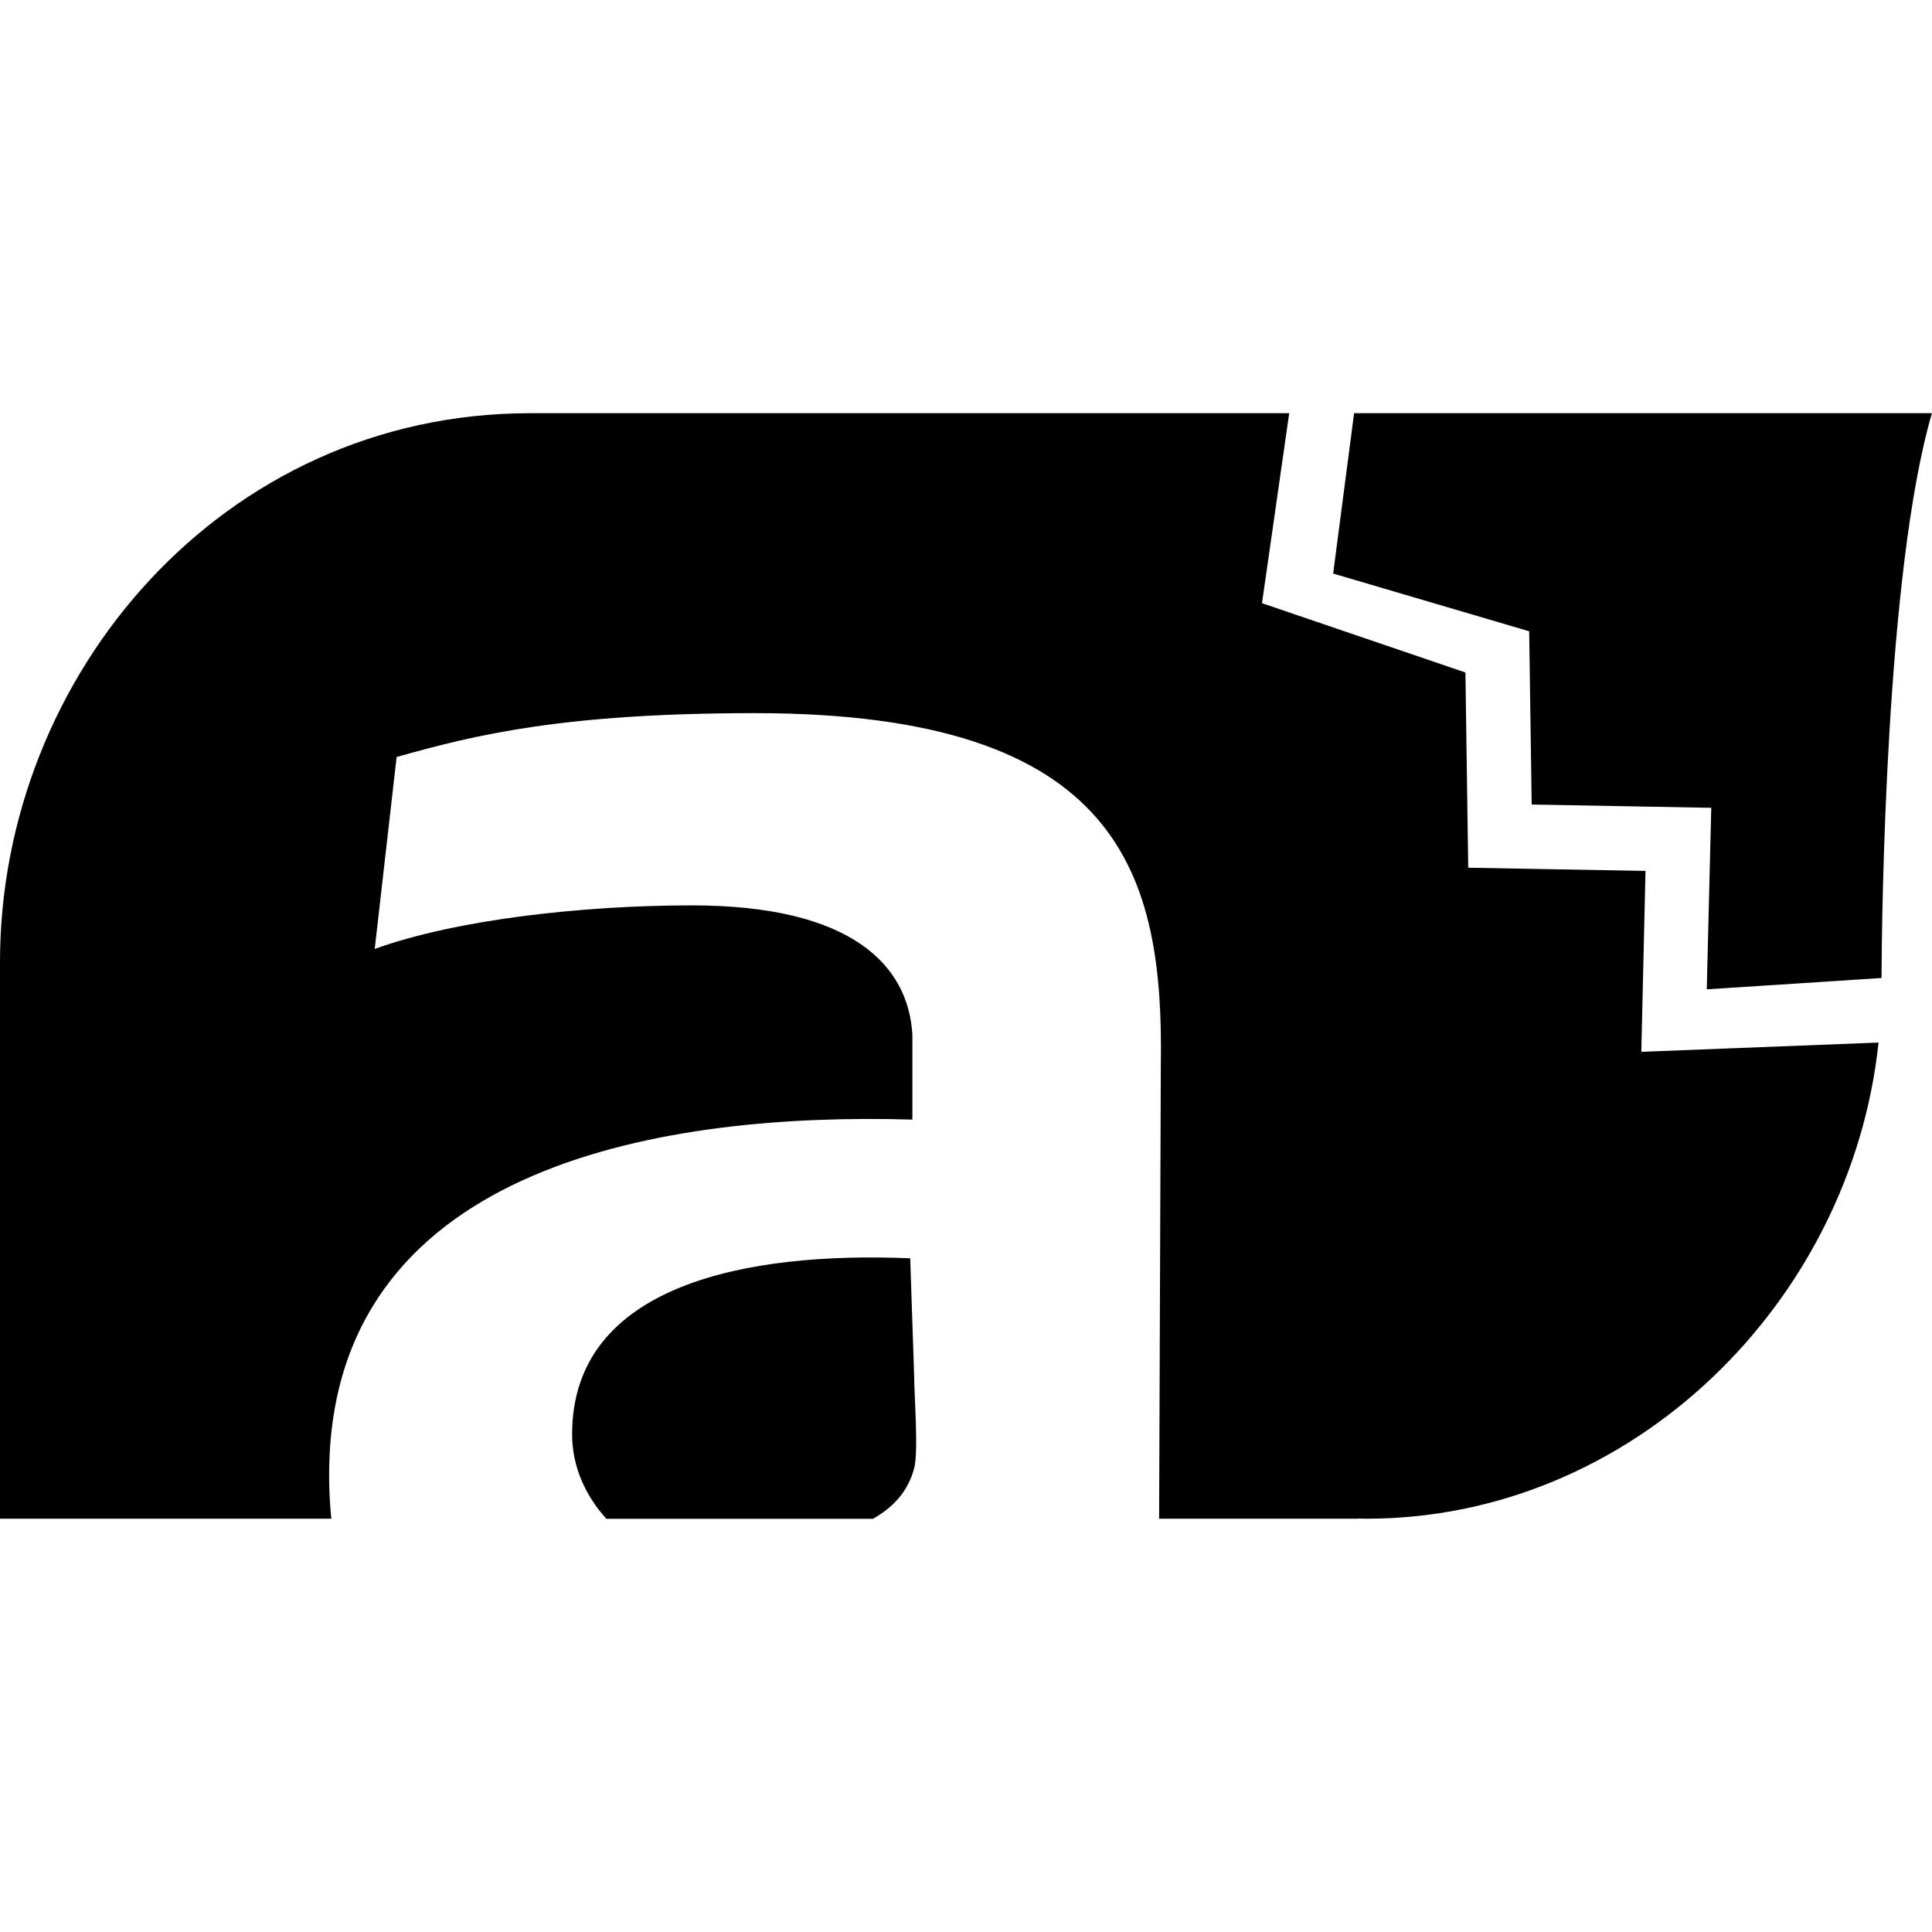
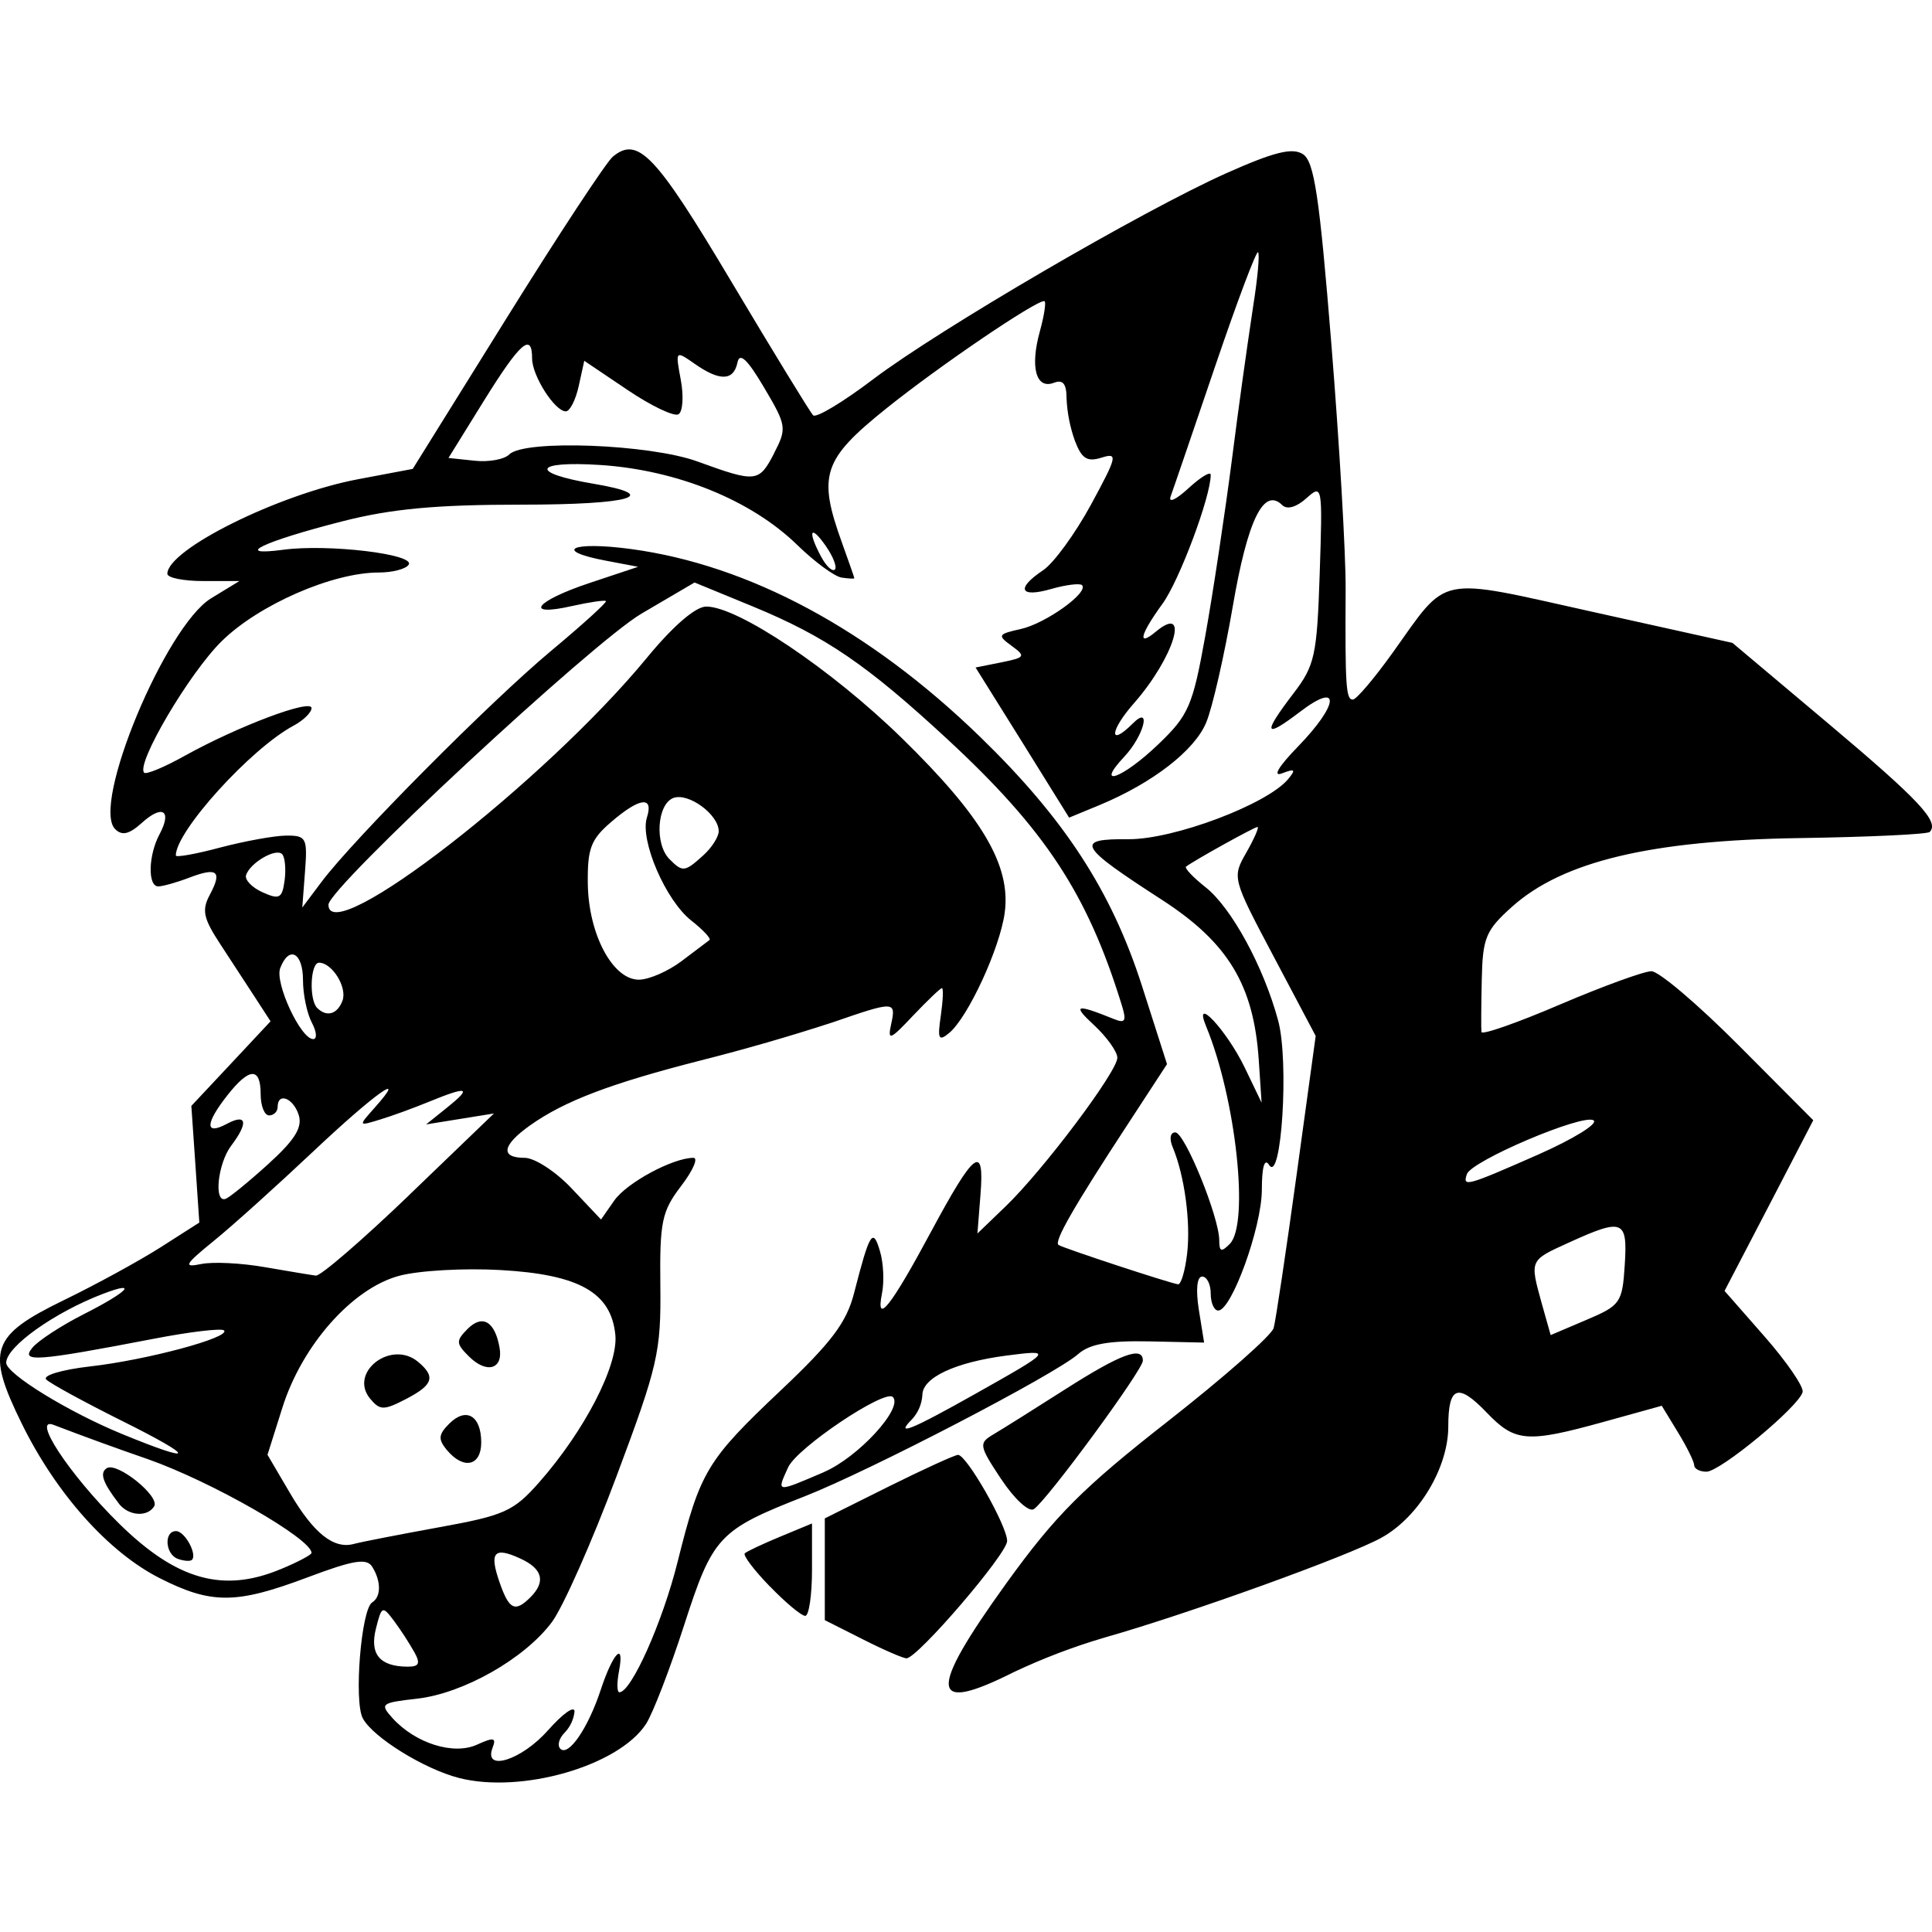
<svg xmlns="http://www.w3.org/2000/svg" role="img" viewBox="0 0 24 24">
-   <path d="M16.821 5.133l-.26 1.992 2.435.717.031 2.152 2.231.041-.056 2.255 2.171-.141c.003-.759.05-5.045.626-7.016h-7.178zM11.356 18.24c.056-.213 0-.906 0-1.146l-.049-1.463c-2.021-.085-4.2.322-4.2 2.187 0 .403.169.768.426 1.049h3.312c.248-.142.434-.335.511-.627zM20.389 13.066l.052-2.247-2.202-.04-.035-2.425-2.527-.861.338-2.36h-9.43C2.767 5.133 0 8.385 0 11.95v6.916h4.116a5.381 5.381 0 0 1-.023-.754c.148-3.665 4.199-4.294 7.241-4.204v-1.056c-.05-.852-.74-1.605-2.74-1.605-1.333 0-2.915.171-3.939.541l.272-2.384c.978-.277 2.08-.545 4.453-.545 4.572 0 5.077 2.029 5.04 4.383l-.021 5.624h2.479v-.002l.096.002c3.303 0 6.021-2.692 6.362-5.915l-2.947.115z" />
+   <path d="M5.7 22.086c-.43-.11-1.068-.505-1.193-.74-.113-.21-.02-1.356.116-1.44.113-.07.113-.265 0-.444-.069-.109-.235-.081-.801.132-.89.335-1.195.336-1.839.01C1.348 19.282.7 18.557.273 17.69c-.45-.914-.388-1.097.518-1.538.392-.19.932-.485 1.2-.655l.485-.31-.049-.724-.05-.725.492-.525.492-.526-.185-.285-.438-.671c-.212-.323-.234-.424-.132-.615.158-.295.095-.347-.256-.213-.157.06-.33.108-.384.108-.133 0-.124-.387.016-.648.158-.296.036-.373-.221-.14-.157.141-.245.162-.331.076-.299-.299.627-2.522 1.193-2.867l.351-.214h-.447c-.247 0-.448-.04-.448-.09 0-.302 1.386-.99 2.37-1.175l.678-.128 1.169-1.878c.643-1.033 1.235-1.932 1.316-2 .313-.26.532-.028 1.471 1.548.524.879.982 1.628 1.018 1.664.037.037.371-.164.743-.446.83-.627 3.339-2.091 4.391-2.562.588-.262.817-.32.949-.237.142.09.206.518.355 2.364.1 1.24.18 2.61.177 3.045-.007 1.202.004 1.37.09 1.367.043 0 .265-.262.493-.58.702-.981.523-.945 2.491-.508l1.731.384 1.197 1.007c1.127.949 1.378 1.217 1.253 1.342-.03.029-.758.063-1.62.076-1.845.028-2.937.289-3.567.852-.328.294-.366.386-.377.907-.007.319-.009.612-.004.65.005.04.445-.114.977-.342.532-.227 1.042-.413 1.135-.413.092 0 .582.416 1.089.926l.921.925-.55 1.06-.552 1.06.5.57c.274.313.485.622.47.686-.044.179-1.023.99-1.195.99-.083 0-.151-.036-.152-.079 0-.043-.09-.228-.202-.41l-.201-.33-.718.199c-.956.265-1.105.253-1.456-.114-.358-.373-.478-.33-.478.173 0 .512-.368 1.125-.83 1.381-.409.227-2.396.944-3.438 1.24a7.784 7.784 0 0 0-1.13.43c-1.05.528-1.072.256-.089-1.108.608-.842.946-1.18 2.002-2.007.698-.547 1.29-1.068 1.316-1.16.025-.09.153-.944.284-1.896l.238-1.732-.52-.983c-.518-.978-.52-.984-.34-1.298.098-.173.16-.315.137-.315-.038 0-.784.414-.887.492-.023.018.085.132.24.255.323.253.724.99.904 1.659.137.507.04 2.034-.113 1.792-.057-.09-.09.025-.09.314-.003.465-.376 1.495-.542 1.495-.051 0-.093-.095-.093-.21 0-.117-.048-.212-.106-.212-.065 0-.081.16-.042.41l.066.41-.685-.015c-.502-.01-.738.032-.881.159-.287.253-2.584 1.447-3.396 1.766-1.069.419-1.14.494-1.498 1.602-.176.545-.389 1.096-.473 1.226-.34.521-1.547.87-2.326.67zm1.11-.594c.18-.204.327-.309.327-.231a.447.447 0 0 1-.125.265c-.068.069-.092.158-.051.198.1.1.344-.254.502-.734.153-.463.299-.61.226-.228-.027.143-.025.26.005.26.148 0 .537-.872.724-1.622.28-1.122.361-1.259 1.283-2.13.63-.596.816-.842.91-1.212.192-.748.233-.814.32-.516.044.145.055.382.025.527-.08.403.11.163.607-.763.543-1.011.668-1.105.617-.467l-.038.484.351-.338c.465-.447 1.386-1.672 1.387-1.845 0-.075-.13-.257-.289-.405-.276-.255-.231-.269.25-.075.139.056.156.023.091-.184-.424-1.372-.948-2.169-2.166-3.296-1-.925-1.51-1.273-2.411-1.645l-.727-.299-.658.386c-.614.36-3.89 3.406-3.89 3.617 0 .558 2.683-1.523 3.953-3.064.326-.397.607-.64.74-.64.392-.002 1.555.78 2.428 1.632 1.001.978 1.359 1.584 1.28 2.171-.06.442-.456 1.3-.691 1.495-.13.107-.146.075-.103-.215.027-.189.034-.343.014-.343-.02 0-.181.155-.36.343-.285.303-.317.315-.271.105.063-.289.046-.29-.729-.022a25.67 25.67 0 0 1-1.628.47c-1.125.287-1.701.505-2.13.81-.346.246-.372.402-.065.402.124 0 .388.172.586.383l.362.383.165-.236c.155-.221.728-.53.983-.53.063 0-.006.158-.153.35-.24.315-.267.443-.258 1.239.009.824-.03.993-.543 2.363-.303.811-.665 1.628-.804 1.815-.339.455-1.1.887-1.678.952-.444.05-.462.064-.303.24.284.314.759.464 1.05.331.209-.095.243-.088.194.038-.117.306.364.154.69-.219zm-1.664-.97a4.035 4.035 0 0 0-.251-.386c-.144-.192-.154-.188-.225.095-.08.317.047.47.39.473.147.001.166-.038.086-.183zm1.443-.68c.194-.194.152-.355-.127-.482-.326-.15-.387-.078-.255.3.118.338.191.372.382.182zm-3.1-.35c.21-.087.381-.178.381-.201 0-.175-1.24-.886-2.034-1.165a38.388 38.388 0 0 1-1.158-.421c-.306-.131.179.609.8 1.22.714.703 1.294.867 2.01.567zm-1.279-.127c-.158-.056-.177-.345-.023-.345.11 0 .269.295.195.359-.022.018-.1.012-.172-.014zm-.734-.688c-.2-.26-.242-.381-.149-.439.128-.08.664.352.588.474-.085.138-.32.12-.44-.035zm3.975.296c.813-.147.928-.198 1.245-.557.563-.638.986-1.455.948-1.834-.052-.525-.448-.75-1.425-.805-.451-.026-1.02.006-1.262.072-.582.157-1.206.863-1.45 1.64l-.184.583.276.47c.296.506.547.706.798.637.087-.024.561-.116 1.054-.206zm.1-.96c-.11-.134-.106-.192.03-.328.21-.21.397-.099.397.234 0 .293-.22.342-.426.094zm-.953-.638c-.27-.326.26-.736.594-.459.224.186.19.288-.152.465-.273.141-.32.14-.442-.006zm1.226-.526c-.161-.161-.162-.193-.013-.343.183-.182.338-.09.395.237.047.268-.162.326-.382.106zm4.412 1.437c.425-.182.99-.798.855-.932-.1-.1-1.189.63-1.3.873-.145.319-.157.317.445.06zm-8.732-.641c-.46-.23-.879-.458-.929-.508-.05-.05.19-.122.546-.163.7-.079 1.748-.36 1.662-.447-.03-.03-.426.017-.88.105-1.457.28-1.653.294-1.5.109.074-.089.363-.277.642-.418.544-.276.68-.42.236-.251-.602.229-1.204.657-1.204.857 0 .136.77.61 1.44.885.932.383.926.298-.013-.169zm10.603-.325c.972-.547.98-.556.391-.48-.636.084-1.04.274-1.04.49a.49.49 0 0 1-.127.299c-.218.218-.023.14.776-.309zm8.076-1.603c.037-.565-.019-.588-.69-.283-.496.225-.491.213-.34.761l.11.39.444-.189c.422-.179.446-.212.476-.679zm-5.436-.145c.046-.392-.033-.972-.179-1.32-.045-.107-.031-.185.032-.185.117 0 .546 1.053.546 1.342 0 .14.026.149.13.044.247-.246.077-1.808-.293-2.703-.169-.407.257.05.481.515l.208.433-.035-.527c-.062-.934-.38-1.46-1.203-1.993-1.042-.673-1.089-.759-.417-.753.563.004 1.724-.433 1.985-.747.099-.12.085-.133-.077-.071-.12.046-.042-.085.196-.33.518-.533.535-.822.026-.433-.445.338-.466.277-.08-.229.267-.349.293-.47.327-1.494.036-1.091.033-1.11-.165-.932-.123.111-.24.145-.3.086-.23-.227-.43.18-.615 1.258-.105.609-.253 1.258-.33 1.442-.143.347-.665.751-1.323 1.025l-.38.157-.58-.933-.582-.932.32-.064c.297-.06.306-.075.128-.205-.18-.131-.171-.146.113-.209.309-.068.85-.456.761-.545-.026-.026-.2-.005-.384.048-.39.112-.44-.006-.098-.234.13-.087.397-.453.593-.813.327-.603.338-.65.132-.585-.178.056-.246.014-.33-.206a1.805 1.805 0 0 1-.105-.53c0-.182-.045-.237-.157-.194-.222.085-.298-.192-.175-.637.057-.208.082-.378.055-.378-.118 0-1.311.811-1.962 1.334-.79.634-.854.828-.55 1.67.083.231.152.428.153.438 0 .01-.07.006-.158-.007-.088-.013-.337-.196-.553-.407-.573-.557-1.494-.93-2.448-.992-.83-.053-.883.098-.083.233.863.146.47.26-.896.26-1.059 0-1.615.052-2.222.207-.99.253-1.374.438-.732.353.554-.074 1.637.055 1.556.185-.033.054-.2.098-.373.098-.573 0-1.49.4-1.95.853-.402.394-1.07 1.528-.963 1.634.025.025.254-.07.509-.213.66-.366 1.57-.708 1.57-.59 0 .055-.102.154-.226.22-.53.285-1.46 1.31-1.46 1.611 0 .027.25-.018.553-.099.305-.08.673-.147.82-.148.248-.001.264.029.232.447l-.034.447.237-.316c.395-.528 2.1-2.244 2.853-2.872.39-.325.697-.604.682-.619-.015-.015-.204.013-.42.061-.609.138-.461-.06.214-.285l.606-.202-.395-.075c-.676-.127-.433-.245.304-.146 1.468.197 2.966 1.002 4.336 2.33 1.051 1.02 1.635 1.917 2.014 3.097l.311.972-.5.766c-.659 1.007-.906 1.438-.848 1.48.051.037 1.375.473 1.485.489.037.005.088-.167.113-.382zm-9.664-.727l1.053-1.013-.422.068-.421.068.263-.211c.312-.251.258-.269-.224-.072-.195.08-.474.182-.619.225-.262.08-.262.079-.063-.145.438-.49.006-.183-.76.54-.446.42-1 .92-1.232 1.108-.366.298-.387.336-.158.289.145-.03.5-.012.79.039.29.05.575.098.634.105.058.007.58-.444 1.159-1zm-1.747-.388c.327-.297.423-.452.375-.606-.068-.212-.262-.287-.262-.1a.106.106 0 0 1-.106.105c-.058 0-.105-.118-.105-.263 0-.34-.14-.335-.414.014-.276.351-.28.5-.008.355.249-.134.273-.017.056.27-.167.221-.22.718-.068.66.05-.019.29-.215.532-.435zm15.769-.113c.443-.196.754-.388.69-.427-.135-.084-1.518.504-1.573.669-.055.163-.008.15.883-.242zm-15.231-1.64c-.06-.112-.11-.35-.11-.527 0-.344-.173-.437-.283-.151-.07.183.254.882.41.882.05 0 .043-.092-.017-.204zm.38-.272c.063-.164-.127-.473-.291-.473-.108 0-.126.459-.023.562.117.117.25.08.314-.089zm4.212-.492l.347-.262c.023-.018-.078-.126-.225-.242-.319-.25-.641-.998-.552-1.28.087-.272-.09-.25-.445.056-.252.216-.295.33-.289.768.009.626.309 1.19.634 1.19.124 0 .363-.104.53-.23zm-4.962-1.33c-.078-.078-.396.107-.447.26-.02.058.072.155.204.214.211.095.244.077.275-.15.018-.142.004-.288-.032-.324zm5.232.016c.106-.096.192-.231.192-.3 0-.208-.378-.484-.564-.413-.203.078-.234.574-.047.76.163.164.189.161.419-.047zm5.653-1.38c.377-.361.427-.476.583-1.344.094-.521.244-1.517.334-2.213a87.1 87.1 0 0 1 .262-1.89c.055-.345.082-.644.06-.666-.021-.021-.261.616-.533 1.417-.272.8-.52 1.527-.552 1.614-.033.089.062.047.22-.098.152-.14.277-.216.277-.167 0 .271-.39 1.314-.599 1.601-.28.385-.317.542-.083.347.433-.36.226.322-.27.887-.304.345-.318.554-.017.254.238-.239.14.15-.103.41-.378.402-.023.274.421-.152zm-4.133-2.467c-.191-.273-.227-.183-.055.138.063.117.139.188.17.158.03-.03-.022-.163-.115-.296zm-.64-1.149c.16-.31.156-.343-.125-.817-.208-.352-.303-.44-.33-.31-.047.23-.22.235-.532.016-.24-.167-.24-.166-.172.2.038.201.025.394-.028.427-.054.033-.339-.103-.634-.302l-.537-.362-.069.314c-.038.173-.11.314-.16.314-.137 0-.419-.442-.419-.656 0-.331-.148-.201-.599.525l-.44.71.322.034c.177.02.373-.016.435-.079.187-.186 1.744-.127 2.337.089.729.265.763.261.952-.103zm1.1 14.733l-.47-.237v-1.264l.79-.394c.435-.216.824-.394.865-.395.106-.002.61.881.61 1.07 0 .159-1.114 1.457-1.25 1.457-.042 0-.287-.106-.545-.237zm-1.154-.657c-.196-.202-.335-.386-.31-.41.025-.024.223-.117.44-.207l.395-.164v.574c0 .316-.038.574-.084.574-.047 0-.245-.165-.44-.367zm2.876-1.33c-.278-.42-.282-.448-.097-.558.107-.063.51-.316.894-.561.691-.441.962-.54.962-.354 0 .116-1.2 1.748-1.356 1.845-.061.038-.243-.13-.403-.373z" />
</svg>
